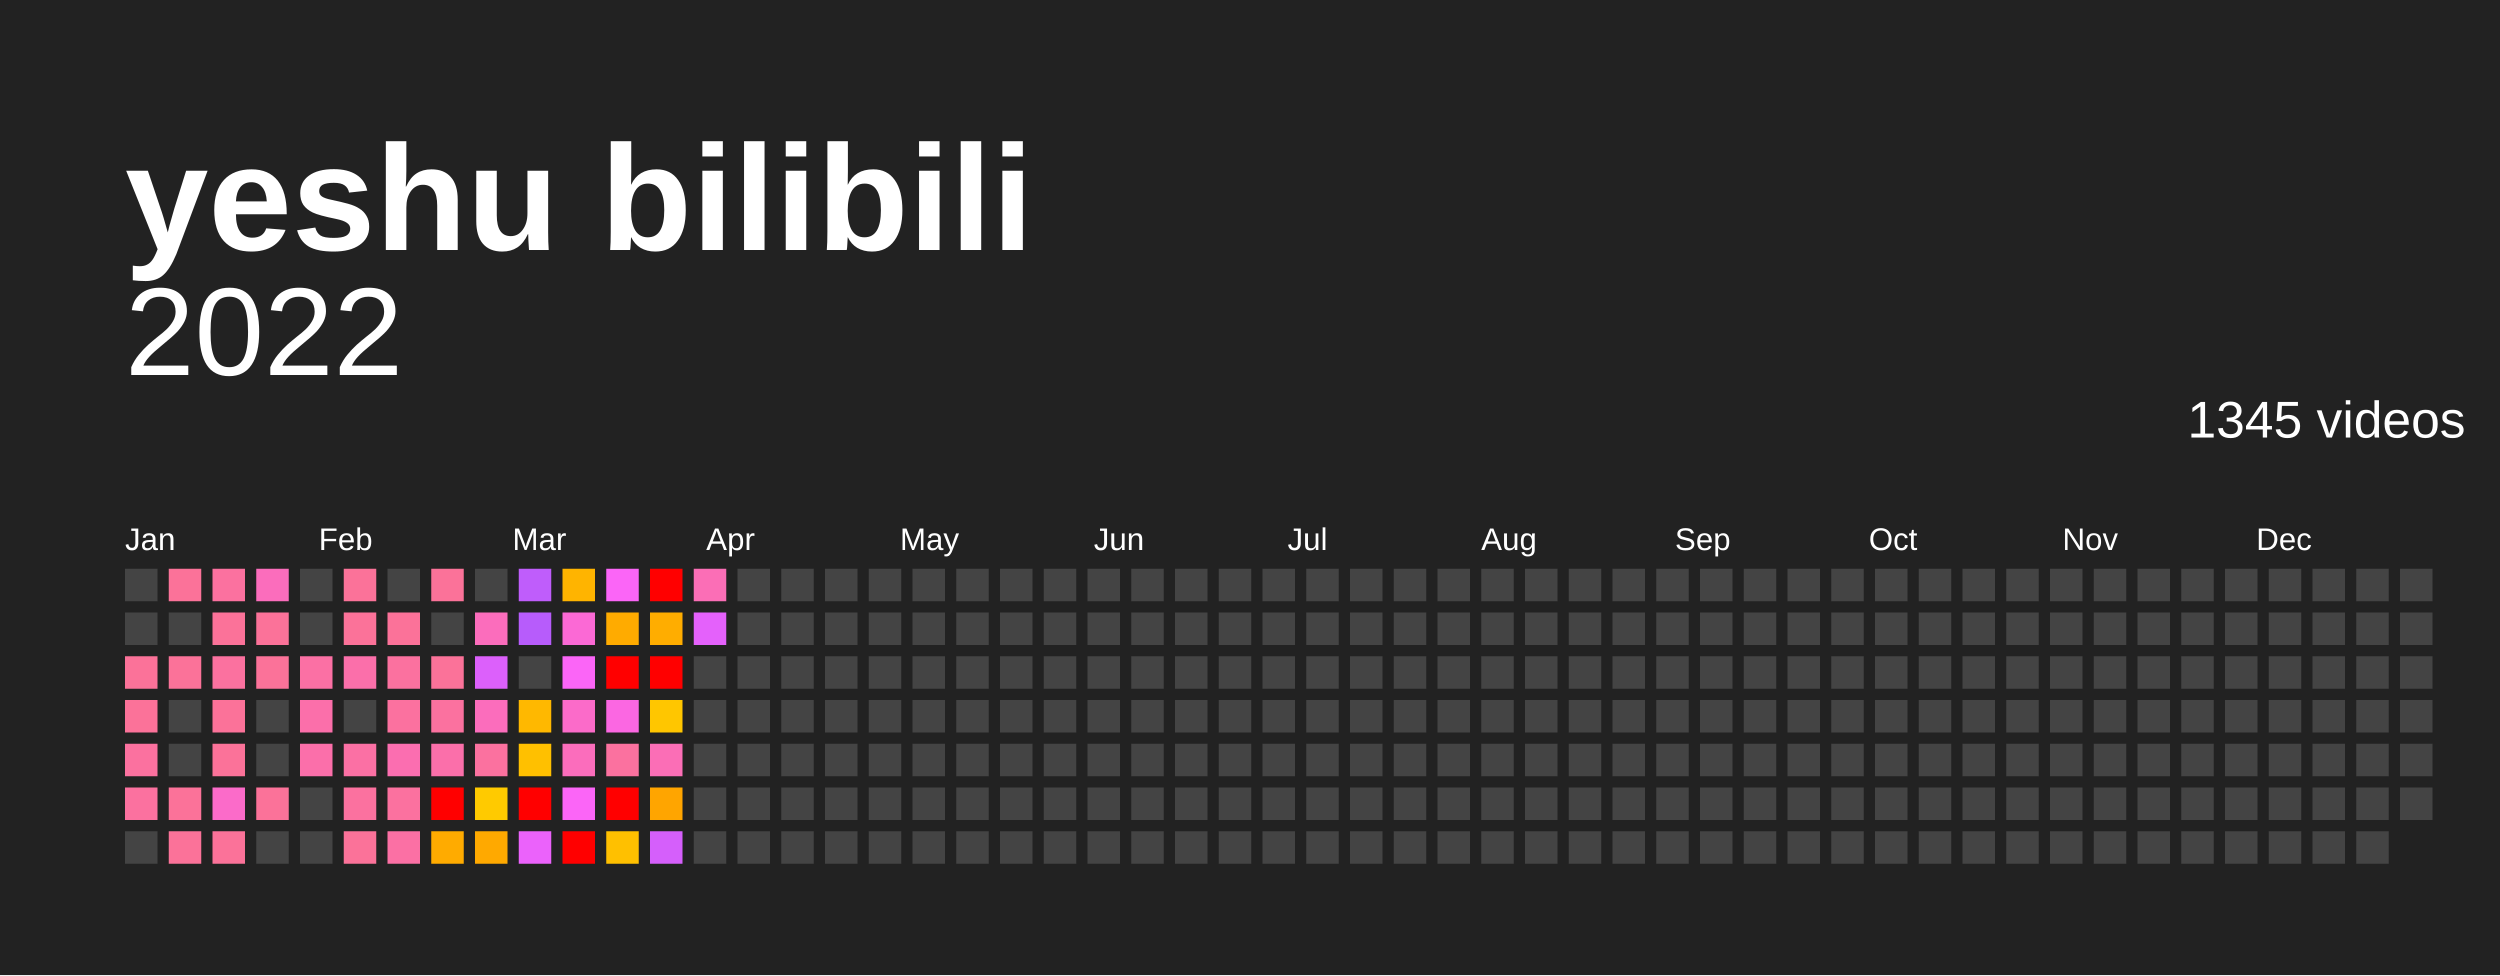
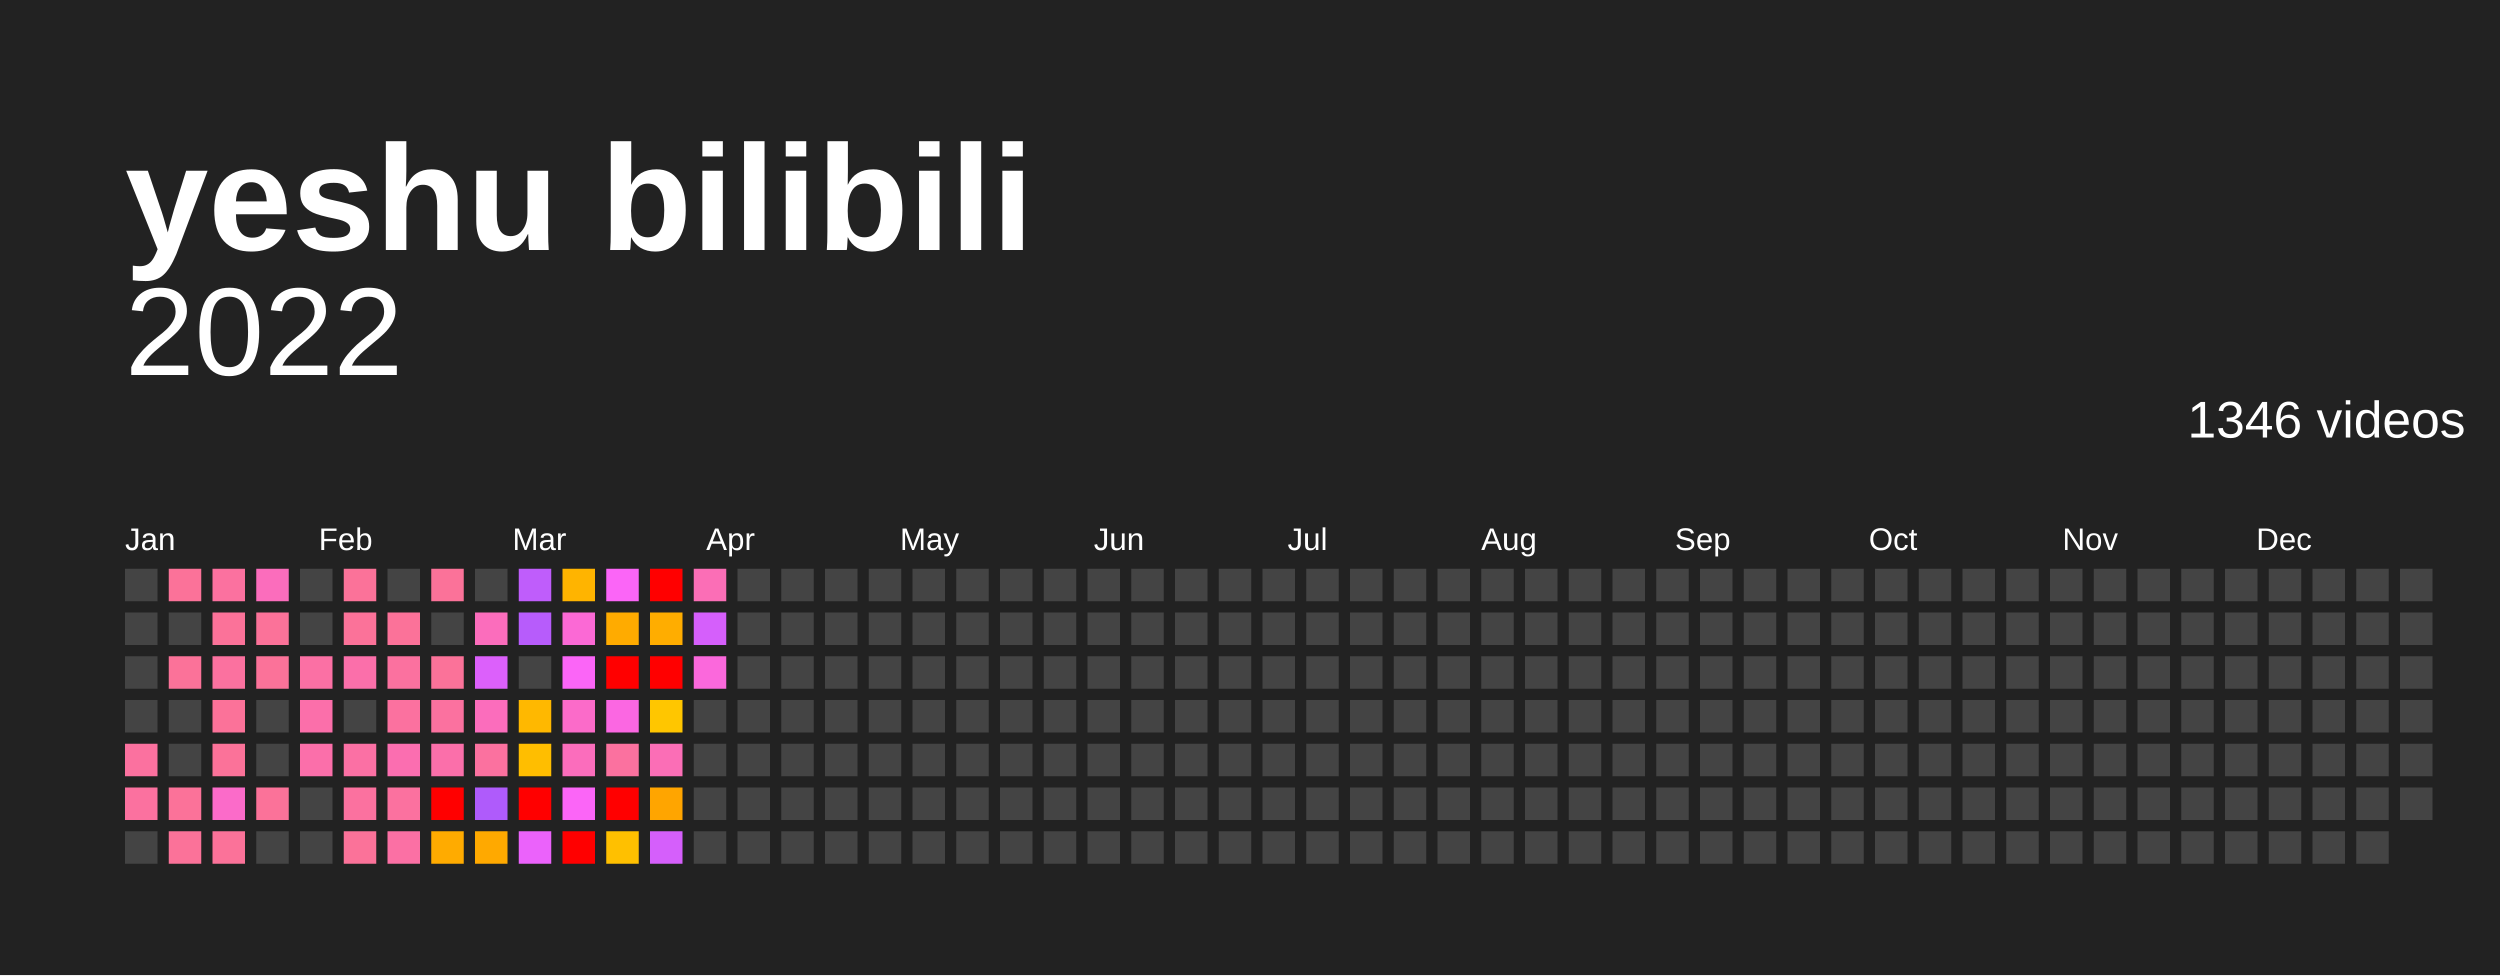
<svg xmlns="http://www.w3.org/2000/svg" baseProfile="full" height="78mm" version="1.1" viewBox="0,0,200,78" width="200mm">
  <defs />
  <rect fill="#222222" height="78" width="200" x="0" y="0" />
  <text fill="#FFFFFF" style="font-size:12px; font-family:Arial; font-weight:bold;" x="10" y="20">yeshu bilibili</text>
  <text alignment-baseline="hanging" fill="#FFFFFF" style="font-size:10.0px; font-family:Arial;" x="10" y="30">2022</text>
-   <text alignment-baseline="hanging" fill="#FFFFFF" style="font-size:4.125px; font-family:Arial;" x="175" y="35">1345 videos</text>
+   <text alignment-baseline="hanging" fill="#FFFFFF" style="font-size:4.125px; font-family:Arial;" x="175" y="35">1346 videos</text>
  <text fill="#FFFFFF" style="font-size:2.5px; font-family:Arial" x="10.0" y="44">Jan</text>
  <text fill="#FFFFFF" style="font-size:2.5px; font-family:Arial" x="25.5" y="44">Feb</text>
  <text fill="#FFFFFF" style="font-size:2.5px; font-family:Arial" x="41.0" y="44">Mar</text>
  <text fill="#FFFFFF" style="font-size:2.5px; font-family:Arial" x="56.5" y="44">Apr</text>
  <text fill="#FFFFFF" style="font-size:2.5px; font-family:Arial" x="72.0" y="44">May</text>
  <text fill="#FFFFFF" style="font-size:2.5px; font-family:Arial" x="87.5" y="44">Jun</text>
  <text fill="#FFFFFF" style="font-size:2.5px; font-family:Arial" x="103.0" y="44">Jul</text>
  <text fill="#FFFFFF" style="font-size:2.5px; font-family:Arial" x="118.5" y="44">Aug</text>
  <text fill="#FFFFFF" style="font-size:2.5px; font-family:Arial" x="134.0" y="44">Sep</text>
  <text fill="#FFFFFF" style="font-size:2.5px; font-family:Arial" x="149.5" y="44">Oct</text>
  <text fill="#FFFFFF" style="font-size:2.5px; font-family:Arial" x="165.0" y="44">Nov</text>
  <text fill="#FFFFFF" style="font-size:2.5px; font-family:Arial" x="180.5" y="44">Dec</text>
  <rect fill="#444444" height="2.6" width="2.6" x="10.0" y="45.5" />
  <rect fill="#444444" height="2.6" width="2.6" x="10.0" y="49.0" />
-   <rect fill="#fb7299" height="2.6" width="2.6" x="10.0" y="52.5" />
-   <rect fill="#fb7299" height="2.6" width="2.6" x="10.0" y="56.0" />
+   <rect fill="#444444" height="2.6" width="2.6" x="10.0" y="52.5" />
+   <rect fill="#444444" height="2.6" width="2.6" x="10.0" y="56.0" />
  <rect fill="#fb719f" height="2.6" width="2.6" x="10.0" y="59.5" />
  <rect fill="#fb719f" height="2.6" width="2.6" x="10.0" y="63.0" />
  <rect fill="#444444" height="2.6" width="2.6" x="10.0" y="66.5" />
  <rect fill="#fb7299" height="2.6" width="2.6" x="13.5" y="45.5" />
  <rect fill="#444444" height="2.6" width="2.6" x="13.5" y="49.0" />
  <rect fill="#fb7299" height="2.6" width="2.6" x="13.5" y="52.5" />
  <rect fill="#444444" height="2.6" width="2.6" x="13.5" y="56.0" />
  <rect fill="#444444" height="2.6" width="2.6" x="13.5" y="59.5" />
  <rect fill="#fb7299" height="2.6" width="2.6" x="13.5" y="63.0" />
  <rect fill="#fb7299" height="2.6" width="2.6" x="13.5" y="66.5" />
  <rect fill="#fb719f" height="2.6" width="2.6" x="17.0" y="45.5" />
  <rect fill="#fb7299" height="2.6" width="2.6" x="17.0" y="49.0" />
  <rect fill="#fb719f" height="2.6" width="2.6" x="17.0" y="52.5" />
  <rect fill="#fb7299" height="2.6" width="2.6" x="17.0" y="56.0" />
  <rect fill="#fb7299" height="2.6" width="2.6" x="17.0" y="59.5" />
  <rect fill="#fb6bc9" height="2.6" width="2.6" x="17.0" y="63.0" />
  <rect fill="#fb7299" height="2.6" width="2.6" x="17.0" y="66.5" />
  <rect fill="#fb6dbc" height="2.6" width="2.6" x="20.5" y="45.5" />
  <rect fill="#fb7299" height="2.6" width="2.6" x="20.5" y="49.0" />
  <rect fill="#fb7299" height="2.6" width="2.6" x="20.5" y="52.5" />
  <rect fill="#444444" height="2.6" width="2.6" x="20.5" y="56.0" />
  <rect fill="#444444" height="2.6" width="2.6" x="20.5" y="59.5" />
  <rect fill="#fb7299" height="2.6" width="2.6" x="20.5" y="63.0" />
  <rect fill="#444444" height="2.6" width="2.6" x="20.5" y="66.5" />
  <rect fill="#444444" height="2.6" width="2.6" x="24.0" y="45.5" />
  <rect fill="#444444" height="2.6" width="2.6" x="24.0" y="49.0" />
  <rect fill="#fb70a4" height="2.6" width="2.6" x="24.0" y="52.5" />
  <rect fill="#fb6faa" height="2.6" width="2.6" x="24.0" y="56.0" />
  <rect fill="#fb6faa" height="2.6" width="2.6" x="24.0" y="59.5" />
  <rect fill="#444444" height="2.6" width="2.6" x="24.0" y="63.0" />
  <rect fill="#444444" height="2.6" width="2.6" x="24.0" y="66.5" />
  <rect fill="#fb7299" height="2.6" width="2.6" x="27.5" y="45.5" />
  <rect fill="#fb7299" height="2.6" width="2.6" x="27.5" y="49.0" />
  <rect fill="#fb6faa" height="2.6" width="2.6" x="27.5" y="52.5" />
  <rect fill="#444444" height="2.6" width="2.6" x="27.5" y="56.0" />
  <rect fill="#fb70a4" height="2.6" width="2.6" x="27.5" y="59.5" />
  <rect fill="#fb719f" height="2.6" width="2.6" x="27.5" y="63.0" />
  <rect fill="#fb7299" height="2.6" width="2.6" x="27.5" y="66.5" />
  <rect fill="#444444" height="2.6" width="2.6" x="31.0" y="45.5" />
  <rect fill="#fb7299" height="2.6" width="2.6" x="31.0" y="49.0" />
  <rect fill="#fb719f" height="2.6" width="2.6" x="31.0" y="52.5" />
  <rect fill="#fb719f" height="2.6" width="2.6" x="31.0" y="56.0" />
  <rect fill="#fb6eb0" height="2.6" width="2.6" x="31.0" y="59.5" />
  <rect fill="#fb719f" height="2.6" width="2.6" x="31.0" y="63.0" />
  <rect fill="#fb70a4" height="2.6" width="2.6" x="31.0" y="66.5" />
  <rect fill="#fb7299" height="2.6" width="2.6" x="34.5" y="45.5" />
  <rect fill="#444444" height="2.6" width="2.6" x="34.5" y="49.0" />
  <rect fill="#fb7299" height="2.6" width="2.6" x="34.5" y="52.5" />
  <rect fill="#fb719f" height="2.6" width="2.6" x="34.5" y="56.0" />
  <rect fill="#fb6faa" height="2.6" width="2.6" x="34.5" y="59.5" />
  <rect fill="red" height="2.6" width="2.6" x="34.5" y="63.0" />
  <rect fill="#ffab00" height="2.6" width="2.6" x="34.5" y="66.5" />
  <rect fill="#444444" height="2.6" width="2.6" x="38.0" y="45.5" />
  <rect fill="#fb6dbc" height="2.6" width="2.6" x="38.0" y="49.0" />
  <rect fill="#dc60fb" height="2.6" width="2.6" x="38.0" y="52.5" />
  <rect fill="#fb6dbc" height="2.6" width="2.6" x="38.0" y="56.0" />
  <rect fill="#fb719f" height="2.6" width="2.6" x="38.0" y="59.5" />
-   <rect fill="#ffca00" height="2.6" width="2.6" x="38.0" y="63.0" />
+   <rect fill="#af5bfb" height="2.6" width="2.6" x="38.0" y="63.0" />
  <rect fill="#ffa900" height="2.6" width="2.6" x="38.0" y="66.5" />
  <rect fill="#bf5dfb" height="2.6" width="2.6" x="41.5" y="45.5" />
  <rect fill="#b75cfb" height="2.6" width="2.6" x="41.5" y="49.0" />
  <rect fill="#444444" height="2.6" width="2.6" x="41.5" y="52.5" />
  <rect fill="#ffb800" height="2.6" width="2.6" x="41.5" y="56.0" />
-   <rect fill="#ffc000" height="2.6" width="2.6" x="41.5" y="59.5" />
+   <rect fill="#ffbe00" height="2.6" width="2.6" x="41.5" y="59.5" />
  <rect fill="red" height="2.6" width="2.6" x="41.5" y="63.0" />
  <rect fill="#eb62fb" height="2.6" width="2.6" x="41.5" y="66.5" />
  <rect fill="#ffb400" height="2.6" width="2.6" x="45.0" y="45.5" />
  <rect fill="#fb69d5" height="2.6" width="2.6" x="45.0" y="49.0" />
  <rect fill="#fb65f7" height="2.6" width="2.6" x="45.0" y="52.5" />
  <rect fill="#fb6bc9" height="2.6" width="2.6" x="45.0" y="56.0" />
  <rect fill="#fb6dbc" height="2.6" width="2.6" x="45.0" y="59.5" />
  <rect fill="#fb65f7" height="2.6" width="2.6" x="45.0" y="63.0" />
  <rect fill="red" height="2.6" width="2.6" x="45.0" y="66.5" />
  <rect fill="#fb65f7" height="2.6" width="2.6" x="48.5" y="45.5" />
  <rect fill="#ffab00" height="2.6" width="2.6" x="48.5" y="49.0" />
  <rect fill="red" height="2.6" width="2.6" x="48.5" y="52.5" />
  <rect fill="#fb67e2" height="2.6" width="2.6" x="48.5" y="56.0" />
  <rect fill="#fb719f" height="2.6" width="2.6" x="48.5" y="59.5" />
  <rect fill="red" height="2.6" width="2.6" x="48.5" y="63.0" />
  <rect fill="#ffc000" height="2.6" width="2.6" x="48.5" y="66.5" />
  <rect fill="red" height="2.6" width="2.6" x="52.0" y="45.5" />
  <rect fill="#ffad00" height="2.6" width="2.6" x="52.0" y="49.0" />
  <rect fill="red" height="2.6" width="2.6" x="52.0" y="52.5" />
  <rect fill="#ffc600" height="2.6" width="2.6" x="52.0" y="56.0" />
  <rect fill="#fb6eb6" height="2.6" width="2.6" x="52.0" y="59.5" />
  <rect fill="#ffa500" height="2.6" width="2.6" x="52.0" y="63.0" />
  <rect fill="#d55ffb" height="2.6" width="2.6" x="52.0" y="66.5" />
  <rect fill="#fb6eb6" height="2.6" width="2.6" x="55.5" y="45.5" />
-   <rect fill="#e461fb" height="2.6" width="2.6" x="55.5" y="49.0" />
-   <rect fill="#444444" height="2.6" width="2.6" x="55.5" y="52.5" />
+   <rect fill="#d55ffb" height="2.6" width="2.6" x="55.5" y="49.0" />
+   <rect fill="#fb68dc" height="2.6" width="2.6" x="55.5" y="52.5" />
  <rect fill="#444444" height="2.6" width="2.6" x="55.5" y="56.0" />
  <rect fill="#444444" height="2.6" width="2.6" x="55.5" y="59.5" />
  <rect fill="#444444" height="2.6" width="2.6" x="55.5" y="63.0" />
  <rect fill="#444444" height="2.6" width="2.6" x="55.5" y="66.5" />
  <rect fill="#444444" height="2.6" width="2.6" x="59.0" y="45.5" />
  <rect fill="#444444" height="2.6" width="2.6" x="59.0" y="49.0" />
  <rect fill="#444444" height="2.6" width="2.6" x="59.0" y="52.5" />
  <rect fill="#444444" height="2.6" width="2.6" x="59.0" y="56.0" />
  <rect fill="#444444" height="2.6" width="2.6" x="59.0" y="59.5" />
  <rect fill="#444444" height="2.6" width="2.6" x="59.0" y="63.0" />
  <rect fill="#444444" height="2.6" width="2.6" x="59.0" y="66.5" />
  <rect fill="#444444" height="2.6" width="2.6" x="62.5" y="45.5" />
  <rect fill="#444444" height="2.6" width="2.6" x="62.5" y="49.0" />
  <rect fill="#444444" height="2.6" width="2.6" x="62.5" y="52.5" />
  <rect fill="#444444" height="2.6" width="2.6" x="62.5" y="56.0" />
  <rect fill="#444444" height="2.6" width="2.6" x="62.5" y="59.5" />
  <rect fill="#444444" height="2.6" width="2.6" x="62.5" y="63.0" />
  <rect fill="#444444" height="2.6" width="2.6" x="62.5" y="66.5" />
  <rect fill="#444444" height="2.6" width="2.6" x="66.0" y="45.5" />
  <rect fill="#444444" height="2.6" width="2.6" x="66.0" y="49.0" />
  <rect fill="#444444" height="2.6" width="2.6" x="66.0" y="52.5" />
  <rect fill="#444444" height="2.6" width="2.6" x="66.0" y="56.0" />
  <rect fill="#444444" height="2.6" width="2.6" x="66.0" y="59.5" />
  <rect fill="#444444" height="2.6" width="2.6" x="66.0" y="63.0" />
  <rect fill="#444444" height="2.6" width="2.6" x="66.0" y="66.5" />
  <rect fill="#444444" height="2.6" width="2.6" x="69.5" y="45.5" />
  <rect fill="#444444" height="2.6" width="2.6" x="69.5" y="49.0" />
  <rect fill="#444444" height="2.6" width="2.6" x="69.5" y="52.5" />
  <rect fill="#444444" height="2.6" width="2.6" x="69.5" y="56.0" />
  <rect fill="#444444" height="2.6" width="2.6" x="69.5" y="59.5" />
  <rect fill="#444444" height="2.6" width="2.6" x="69.5" y="63.0" />
  <rect fill="#444444" height="2.6" width="2.6" x="69.5" y="66.5" />
  <rect fill="#444444" height="2.6" width="2.6" x="73.0" y="45.5" />
  <rect fill="#444444" height="2.6" width="2.6" x="73.0" y="49.0" />
  <rect fill="#444444" height="2.6" width="2.6" x="73.0" y="52.5" />
  <rect fill="#444444" height="2.6" width="2.6" x="73.0" y="56.0" />
  <rect fill="#444444" height="2.6" width="2.6" x="73.0" y="59.5" />
  <rect fill="#444444" height="2.6" width="2.6" x="73.0" y="63.0" />
  <rect fill="#444444" height="2.6" width="2.6" x="73.0" y="66.5" />
  <rect fill="#444444" height="2.6" width="2.6" x="76.5" y="45.5" />
  <rect fill="#444444" height="2.6" width="2.6" x="76.5" y="49.0" />
  <rect fill="#444444" height="2.6" width="2.6" x="76.5" y="52.5" />
  <rect fill="#444444" height="2.6" width="2.6" x="76.5" y="56.0" />
  <rect fill="#444444" height="2.6" width="2.6" x="76.5" y="59.5" />
  <rect fill="#444444" height="2.6" width="2.6" x="76.5" y="63.0" />
  <rect fill="#444444" height="2.6" width="2.6" x="76.5" y="66.5" />
  <rect fill="#444444" height="2.6" width="2.6" x="80.0" y="45.5" />
  <rect fill="#444444" height="2.6" width="2.6" x="80.0" y="49.0" />
  <rect fill="#444444" height="2.6" width="2.6" x="80.0" y="52.5" />
  <rect fill="#444444" height="2.6" width="2.6" x="80.0" y="56.0" />
  <rect fill="#444444" height="2.6" width="2.6" x="80.0" y="59.5" />
  <rect fill="#444444" height="2.6" width="2.6" x="80.0" y="63.0" />
  <rect fill="#444444" height="2.6" width="2.6" x="80.0" y="66.5" />
  <rect fill="#444444" height="2.6" width="2.6" x="83.5" y="45.5" />
  <rect fill="#444444" height="2.6" width="2.6" x="83.5" y="49.0" />
  <rect fill="#444444" height="2.6" width="2.6" x="83.5" y="52.5" />
  <rect fill="#444444" height="2.6" width="2.6" x="83.5" y="56.0" />
  <rect fill="#444444" height="2.6" width="2.6" x="83.5" y="59.5" />
  <rect fill="#444444" height="2.6" width="2.6" x="83.5" y="63.0" />
  <rect fill="#444444" height="2.6" width="2.6" x="83.5" y="66.5" />
  <rect fill="#444444" height="2.6" width="2.6" x="87.0" y="45.5" />
  <rect fill="#444444" height="2.6" width="2.6" x="87.0" y="49.0" />
  <rect fill="#444444" height="2.6" width="2.6" x="87.0" y="52.5" />
  <rect fill="#444444" height="2.6" width="2.6" x="87.0" y="56.0" />
  <rect fill="#444444" height="2.6" width="2.6" x="87.0" y="59.5" />
  <rect fill="#444444" height="2.6" width="2.6" x="87.0" y="63.0" />
  <rect fill="#444444" height="2.6" width="2.6" x="87.0" y="66.5" />
  <rect fill="#444444" height="2.6" width="2.6" x="90.5" y="45.5" />
  <rect fill="#444444" height="2.6" width="2.6" x="90.5" y="49.0" />
  <rect fill="#444444" height="2.6" width="2.6" x="90.5" y="52.5" />
  <rect fill="#444444" height="2.6" width="2.6" x="90.5" y="56.0" />
  <rect fill="#444444" height="2.6" width="2.6" x="90.5" y="59.5" />
  <rect fill="#444444" height="2.6" width="2.6" x="90.5" y="63.0" />
  <rect fill="#444444" height="2.6" width="2.6" x="90.5" y="66.5" />
  <rect fill="#444444" height="2.6" width="2.6" x="94.0" y="45.5" />
  <rect fill="#444444" height="2.6" width="2.6" x="94.0" y="49.0" />
  <rect fill="#444444" height="2.6" width="2.6" x="94.0" y="52.5" />
  <rect fill="#444444" height="2.6" width="2.6" x="94.0" y="56.0" />
  <rect fill="#444444" height="2.6" width="2.6" x="94.0" y="59.5" />
  <rect fill="#444444" height="2.6" width="2.6" x="94.0" y="63.0" />
  <rect fill="#444444" height="2.6" width="2.6" x="94.0" y="66.5" />
  <rect fill="#444444" height="2.6" width="2.6" x="97.5" y="45.5" />
  <rect fill="#444444" height="2.6" width="2.6" x="97.5" y="49.0" />
  <rect fill="#444444" height="2.6" width="2.6" x="97.5" y="52.5" />
  <rect fill="#444444" height="2.6" width="2.6" x="97.5" y="56.0" />
  <rect fill="#444444" height="2.6" width="2.6" x="97.5" y="59.5" />
  <rect fill="#444444" height="2.6" width="2.6" x="97.5" y="63.0" />
  <rect fill="#444444" height="2.6" width="2.6" x="97.5" y="66.5" />
  <rect fill="#444444" height="2.6" width="2.6" x="101.0" y="45.5" />
  <rect fill="#444444" height="2.6" width="2.6" x="101.0" y="49.0" />
  <rect fill="#444444" height="2.6" width="2.6" x="101.0" y="52.5" />
  <rect fill="#444444" height="2.6" width="2.6" x="101.0" y="56.0" />
  <rect fill="#444444" height="2.6" width="2.6" x="101.0" y="59.5" />
  <rect fill="#444444" height="2.6" width="2.6" x="101.0" y="63.0" />
  <rect fill="#444444" height="2.6" width="2.6" x="101.0" y="66.5" />
  <rect fill="#444444" height="2.6" width="2.6" x="104.5" y="45.5" />
  <rect fill="#444444" height="2.6" width="2.6" x="104.5" y="49.0" />
  <rect fill="#444444" height="2.6" width="2.6" x="104.5" y="52.5" />
  <rect fill="#444444" height="2.6" width="2.6" x="104.5" y="56.0" />
  <rect fill="#444444" height="2.6" width="2.6" x="104.5" y="59.5" />
  <rect fill="#444444" height="2.6" width="2.6" x="104.5" y="63.0" />
  <rect fill="#444444" height="2.6" width="2.6" x="104.5" y="66.5" />
  <rect fill="#444444" height="2.6" width="2.6" x="108.0" y="45.5" />
  <rect fill="#444444" height="2.6" width="2.6" x="108.0" y="49.0" />
  <rect fill="#444444" height="2.6" width="2.6" x="108.0" y="52.5" />
  <rect fill="#444444" height="2.6" width="2.6" x="108.0" y="56.0" />
  <rect fill="#444444" height="2.6" width="2.6" x="108.0" y="59.5" />
  <rect fill="#444444" height="2.6" width="2.6" x="108.0" y="63.0" />
  <rect fill="#444444" height="2.6" width="2.6" x="108.0" y="66.5" />
  <rect fill="#444444" height="2.6" width="2.6" x="111.5" y="45.5" />
  <rect fill="#444444" height="2.6" width="2.6" x="111.5" y="49.0" />
  <rect fill="#444444" height="2.6" width="2.6" x="111.5" y="52.5" />
  <rect fill="#444444" height="2.6" width="2.6" x="111.5" y="56.0" />
  <rect fill="#444444" height="2.6" width="2.6" x="111.5" y="59.5" />
  <rect fill="#444444" height="2.6" width="2.6" x="111.5" y="63.0" />
  <rect fill="#444444" height="2.6" width="2.6" x="111.5" y="66.5" />
  <rect fill="#444444" height="2.6" width="2.6" x="115.0" y="45.5" />
  <rect fill="#444444" height="2.6" width="2.6" x="115.0" y="49.0" />
  <rect fill="#444444" height="2.6" width="2.6" x="115.0" y="52.5" />
  <rect fill="#444444" height="2.6" width="2.6" x="115.0" y="56.0" />
  <rect fill="#444444" height="2.6" width="2.6" x="115.0" y="59.5" />
  <rect fill="#444444" height="2.6" width="2.6" x="115.0" y="63.0" />
  <rect fill="#444444" height="2.6" width="2.6" x="115.0" y="66.5" />
  <rect fill="#444444" height="2.6" width="2.6" x="118.5" y="45.5" />
  <rect fill="#444444" height="2.6" width="2.6" x="118.5" y="49.0" />
  <rect fill="#444444" height="2.6" width="2.6" x="118.5" y="52.5" />
  <rect fill="#444444" height="2.6" width="2.6" x="118.5" y="56.0" />
  <rect fill="#444444" height="2.6" width="2.6" x="118.5" y="59.5" />
  <rect fill="#444444" height="2.6" width="2.6" x="118.5" y="63.0" />
  <rect fill="#444444" height="2.6" width="2.6" x="118.5" y="66.5" />
  <rect fill="#444444" height="2.6" width="2.6" x="122.0" y="45.5" />
  <rect fill="#444444" height="2.6" width="2.6" x="122.0" y="49.0" />
  <rect fill="#444444" height="2.6" width="2.6" x="122.0" y="52.5" />
  <rect fill="#444444" height="2.6" width="2.6" x="122.0" y="56.0" />
  <rect fill="#444444" height="2.6" width="2.6" x="122.0" y="59.5" />
  <rect fill="#444444" height="2.6" width="2.6" x="122.0" y="63.0" />
  <rect fill="#444444" height="2.6" width="2.6" x="122.0" y="66.5" />
  <rect fill="#444444" height="2.6" width="2.6" x="125.5" y="45.5" />
  <rect fill="#444444" height="2.6" width="2.6" x="125.5" y="49.0" />
  <rect fill="#444444" height="2.6" width="2.6" x="125.5" y="52.5" />
  <rect fill="#444444" height="2.6" width="2.6" x="125.5" y="56.0" />
  <rect fill="#444444" height="2.6" width="2.6" x="125.5" y="59.5" />
  <rect fill="#444444" height="2.6" width="2.6" x="125.5" y="63.0" />
  <rect fill="#444444" height="2.6" width="2.6" x="125.5" y="66.5" />
  <rect fill="#444444" height="2.6" width="2.6" x="129.0" y="45.5" />
  <rect fill="#444444" height="2.6" width="2.6" x="129.0" y="49.0" />
  <rect fill="#444444" height="2.6" width="2.6" x="129.0" y="52.5" />
  <rect fill="#444444" height="2.6" width="2.6" x="129.0" y="56.0" />
  <rect fill="#444444" height="2.6" width="2.6" x="129.0" y="59.5" />
  <rect fill="#444444" height="2.6" width="2.6" x="129.0" y="63.0" />
  <rect fill="#444444" height="2.6" width="2.6" x="129.0" y="66.5" />
  <rect fill="#444444" height="2.6" width="2.6" x="132.5" y="45.5" />
  <rect fill="#444444" height="2.6" width="2.6" x="132.5" y="49.0" />
  <rect fill="#444444" height="2.6" width="2.6" x="132.5" y="52.5" />
  <rect fill="#444444" height="2.6" width="2.6" x="132.5" y="56.0" />
  <rect fill="#444444" height="2.6" width="2.6" x="132.5" y="59.5" />
  <rect fill="#444444" height="2.6" width="2.6" x="132.5" y="63.0" />
  <rect fill="#444444" height="2.6" width="2.6" x="132.5" y="66.5" />
  <rect fill="#444444" height="2.6" width="2.6" x="136.0" y="45.5" />
  <rect fill="#444444" height="2.6" width="2.6" x="136.0" y="49.0" />
  <rect fill="#444444" height="2.6" width="2.6" x="136.0" y="52.5" />
  <rect fill="#444444" height="2.6" width="2.6" x="136.0" y="56.0" />
  <rect fill="#444444" height="2.6" width="2.6" x="136.0" y="59.5" />
  <rect fill="#444444" height="2.6" width="2.6" x="136.0" y="63.0" />
  <rect fill="#444444" height="2.6" width="2.6" x="136.0" y="66.5" />
  <rect fill="#444444" height="2.6" width="2.6" x="139.5" y="45.5" />
  <rect fill="#444444" height="2.6" width="2.6" x="139.5" y="49.0" />
  <rect fill="#444444" height="2.6" width="2.6" x="139.5" y="52.5" />
  <rect fill="#444444" height="2.6" width="2.6" x="139.5" y="56.0" />
  <rect fill="#444444" height="2.6" width="2.6" x="139.5" y="59.5" />
  <rect fill="#444444" height="2.6" width="2.6" x="139.5" y="63.0" />
  <rect fill="#444444" height="2.6" width="2.6" x="139.5" y="66.5" />
  <rect fill="#444444" height="2.6" width="2.6" x="143.0" y="45.5" />
  <rect fill="#444444" height="2.6" width="2.6" x="143.0" y="49.0" />
  <rect fill="#444444" height="2.6" width="2.6" x="143.0" y="52.5" />
  <rect fill="#444444" height="2.6" width="2.6" x="143.0" y="56.0" />
  <rect fill="#444444" height="2.6" width="2.6" x="143.0" y="59.5" />
  <rect fill="#444444" height="2.6" width="2.6" x="143.0" y="63.0" />
  <rect fill="#444444" height="2.6" width="2.6" x="143.0" y="66.5" />
  <rect fill="#444444" height="2.6" width="2.6" x="146.5" y="45.5" />
  <rect fill="#444444" height="2.6" width="2.6" x="146.5" y="49.0" />
  <rect fill="#444444" height="2.6" width="2.6" x="146.5" y="52.5" />
  <rect fill="#444444" height="2.6" width="2.6" x="146.5" y="56.0" />
  <rect fill="#444444" height="2.6" width="2.6" x="146.5" y="59.5" />
  <rect fill="#444444" height="2.6" width="2.6" x="146.5" y="63.0" />
  <rect fill="#444444" height="2.6" width="2.6" x="146.5" y="66.5" />
  <rect fill="#444444" height="2.6" width="2.6" x="150.0" y="45.5" />
  <rect fill="#444444" height="2.6" width="2.6" x="150.0" y="49.0" />
  <rect fill="#444444" height="2.6" width="2.6" x="150.0" y="52.5" />
  <rect fill="#444444" height="2.6" width="2.6" x="150.0" y="56.0" />
  <rect fill="#444444" height="2.6" width="2.6" x="150.0" y="59.5" />
  <rect fill="#444444" height="2.6" width="2.6" x="150.0" y="63.0" />
  <rect fill="#444444" height="2.6" width="2.6" x="150.0" y="66.5" />
  <rect fill="#444444" height="2.6" width="2.6" x="153.5" y="45.5" />
  <rect fill="#444444" height="2.6" width="2.6" x="153.5" y="49.0" />
  <rect fill="#444444" height="2.6" width="2.6" x="153.5" y="52.5" />
  <rect fill="#444444" height="2.6" width="2.6" x="153.5" y="56.0" />
  <rect fill="#444444" height="2.6" width="2.6" x="153.5" y="59.5" />
  <rect fill="#444444" height="2.6" width="2.6" x="153.5" y="63.0" />
  <rect fill="#444444" height="2.6" width="2.6" x="153.5" y="66.5" />
  <rect fill="#444444" height="2.6" width="2.6" x="157.0" y="45.5" />
  <rect fill="#444444" height="2.6" width="2.6" x="157.0" y="49.0" />
  <rect fill="#444444" height="2.6" width="2.6" x="157.0" y="52.5" />
  <rect fill="#444444" height="2.6" width="2.6" x="157.0" y="56.0" />
  <rect fill="#444444" height="2.6" width="2.6" x="157.0" y="59.5" />
  <rect fill="#444444" height="2.6" width="2.6" x="157.0" y="63.0" />
  <rect fill="#444444" height="2.6" width="2.6" x="157.0" y="66.5" />
  <rect fill="#444444" height="2.6" width="2.6" x="160.5" y="45.5" />
  <rect fill="#444444" height="2.6" width="2.6" x="160.5" y="49.0" />
  <rect fill="#444444" height="2.6" width="2.6" x="160.5" y="52.5" />
  <rect fill="#444444" height="2.6" width="2.6" x="160.5" y="56.0" />
  <rect fill="#444444" height="2.6" width="2.6" x="160.5" y="59.5" />
  <rect fill="#444444" height="2.6" width="2.6" x="160.5" y="63.0" />
  <rect fill="#444444" height="2.6" width="2.6" x="160.5" y="66.5" />
  <rect fill="#444444" height="2.6" width="2.6" x="164.0" y="45.5" />
  <rect fill="#444444" height="2.6" width="2.6" x="164.0" y="49.0" />
  <rect fill="#444444" height="2.6" width="2.6" x="164.0" y="52.5" />
  <rect fill="#444444" height="2.6" width="2.6" x="164.0" y="56.0" />
  <rect fill="#444444" height="2.6" width="2.6" x="164.0" y="59.5" />
  <rect fill="#444444" height="2.6" width="2.6" x="164.0" y="63.0" />
  <rect fill="#444444" height="2.6" width="2.6" x="164.0" y="66.5" />
  <rect fill="#444444" height="2.6" width="2.6" x="167.5" y="45.5" />
  <rect fill="#444444" height="2.6" width="2.6" x="167.5" y="49.0" />
  <rect fill="#444444" height="2.6" width="2.6" x="167.5" y="52.5" />
  <rect fill="#444444" height="2.6" width="2.6" x="167.5" y="56.0" />
  <rect fill="#444444" height="2.6" width="2.6" x="167.5" y="59.5" />
  <rect fill="#444444" height="2.6" width="2.6" x="167.5" y="63.0" />
  <rect fill="#444444" height="2.6" width="2.6" x="167.5" y="66.5" />
  <rect fill="#444444" height="2.6" width="2.6" x="171.0" y="45.5" />
  <rect fill="#444444" height="2.6" width="2.6" x="171.0" y="49.0" />
  <rect fill="#444444" height="2.6" width="2.6" x="171.0" y="52.5" />
  <rect fill="#444444" height="2.6" width="2.6" x="171.0" y="56.0" />
  <rect fill="#444444" height="2.6" width="2.6" x="171.0" y="59.5" />
  <rect fill="#444444" height="2.6" width="2.6" x="171.0" y="63.0" />
  <rect fill="#444444" height="2.6" width="2.6" x="171.0" y="66.5" />
  <rect fill="#444444" height="2.6" width="2.6" x="174.5" y="45.5" />
  <rect fill="#444444" height="2.6" width="2.6" x="174.5" y="49.0" />
  <rect fill="#444444" height="2.6" width="2.6" x="174.5" y="52.5" />
  <rect fill="#444444" height="2.6" width="2.6" x="174.5" y="56.0" />
  <rect fill="#444444" height="2.6" width="2.6" x="174.5" y="59.5" />
  <rect fill="#444444" height="2.6" width="2.6" x="174.5" y="63.0" />
  <rect fill="#444444" height="2.6" width="2.6" x="174.5" y="66.5" />
  <rect fill="#444444" height="2.6" width="2.6" x="178.0" y="45.5" />
  <rect fill="#444444" height="2.6" width="2.6" x="178.0" y="49.0" />
  <rect fill="#444444" height="2.6" width="2.6" x="178.0" y="52.5" />
  <rect fill="#444444" height="2.6" width="2.6" x="178.0" y="56.0" />
  <rect fill="#444444" height="2.6" width="2.6" x="178.0" y="59.5" />
  <rect fill="#444444" height="2.6" width="2.6" x="178.0" y="63.0" />
  <rect fill="#444444" height="2.6" width="2.6" x="178.0" y="66.5" />
  <rect fill="#444444" height="2.6" width="2.6" x="181.5" y="45.5" />
  <rect fill="#444444" height="2.6" width="2.6" x="181.5" y="49.0" />
  <rect fill="#444444" height="2.6" width="2.6" x="181.5" y="52.5" />
  <rect fill="#444444" height="2.6" width="2.6" x="181.5" y="56.0" />
  <rect fill="#444444" height="2.6" width="2.6" x="181.5" y="59.5" />
  <rect fill="#444444" height="2.6" width="2.6" x="181.5" y="63.0" />
  <rect fill="#444444" height="2.6" width="2.6" x="181.5" y="66.5" />
  <rect fill="#444444" height="2.6" width="2.6" x="185.0" y="45.5" />
  <rect fill="#444444" height="2.6" width="2.6" x="185.0" y="49.0" />
  <rect fill="#444444" height="2.6" width="2.6" x="185.0" y="52.5" />
  <rect fill="#444444" height="2.6" width="2.6" x="185.0" y="56.0" />
  <rect fill="#444444" height="2.6" width="2.6" x="185.0" y="59.5" />
  <rect fill="#444444" height="2.6" width="2.6" x="185.0" y="63.0" />
  <rect fill="#444444" height="2.6" width="2.6" x="185.0" y="66.5" />
  <rect fill="#444444" height="2.6" width="2.6" x="188.5" y="45.5" />
  <rect fill="#444444" height="2.6" width="2.6" x="188.5" y="49.0" />
  <rect fill="#444444" height="2.6" width="2.6" x="188.5" y="52.5" />
  <rect fill="#444444" height="2.6" width="2.6" x="188.5" y="56.0" />
  <rect fill="#444444" height="2.6" width="2.6" x="188.5" y="59.5" />
  <rect fill="#444444" height="2.6" width="2.6" x="188.5" y="63.0" />
  <rect fill="#444444" height="2.6" width="2.6" x="188.5" y="66.5" />
  <rect fill="#444444" height="2.6" width="2.6" x="192.0" y="45.5" />
  <rect fill="#444444" height="2.6" width="2.6" x="192.0" y="49.0" />
  <rect fill="#444444" height="2.6" width="2.6" x="192.0" y="52.5" />
  <rect fill="#444444" height="2.6" width="2.6" x="192.0" y="56.0" />
  <rect fill="#444444" height="2.6" width="2.6" x="192.0" y="59.5" />
  <rect fill="#444444" height="2.6" width="2.6" x="192.0" y="63.0" />
</svg>
